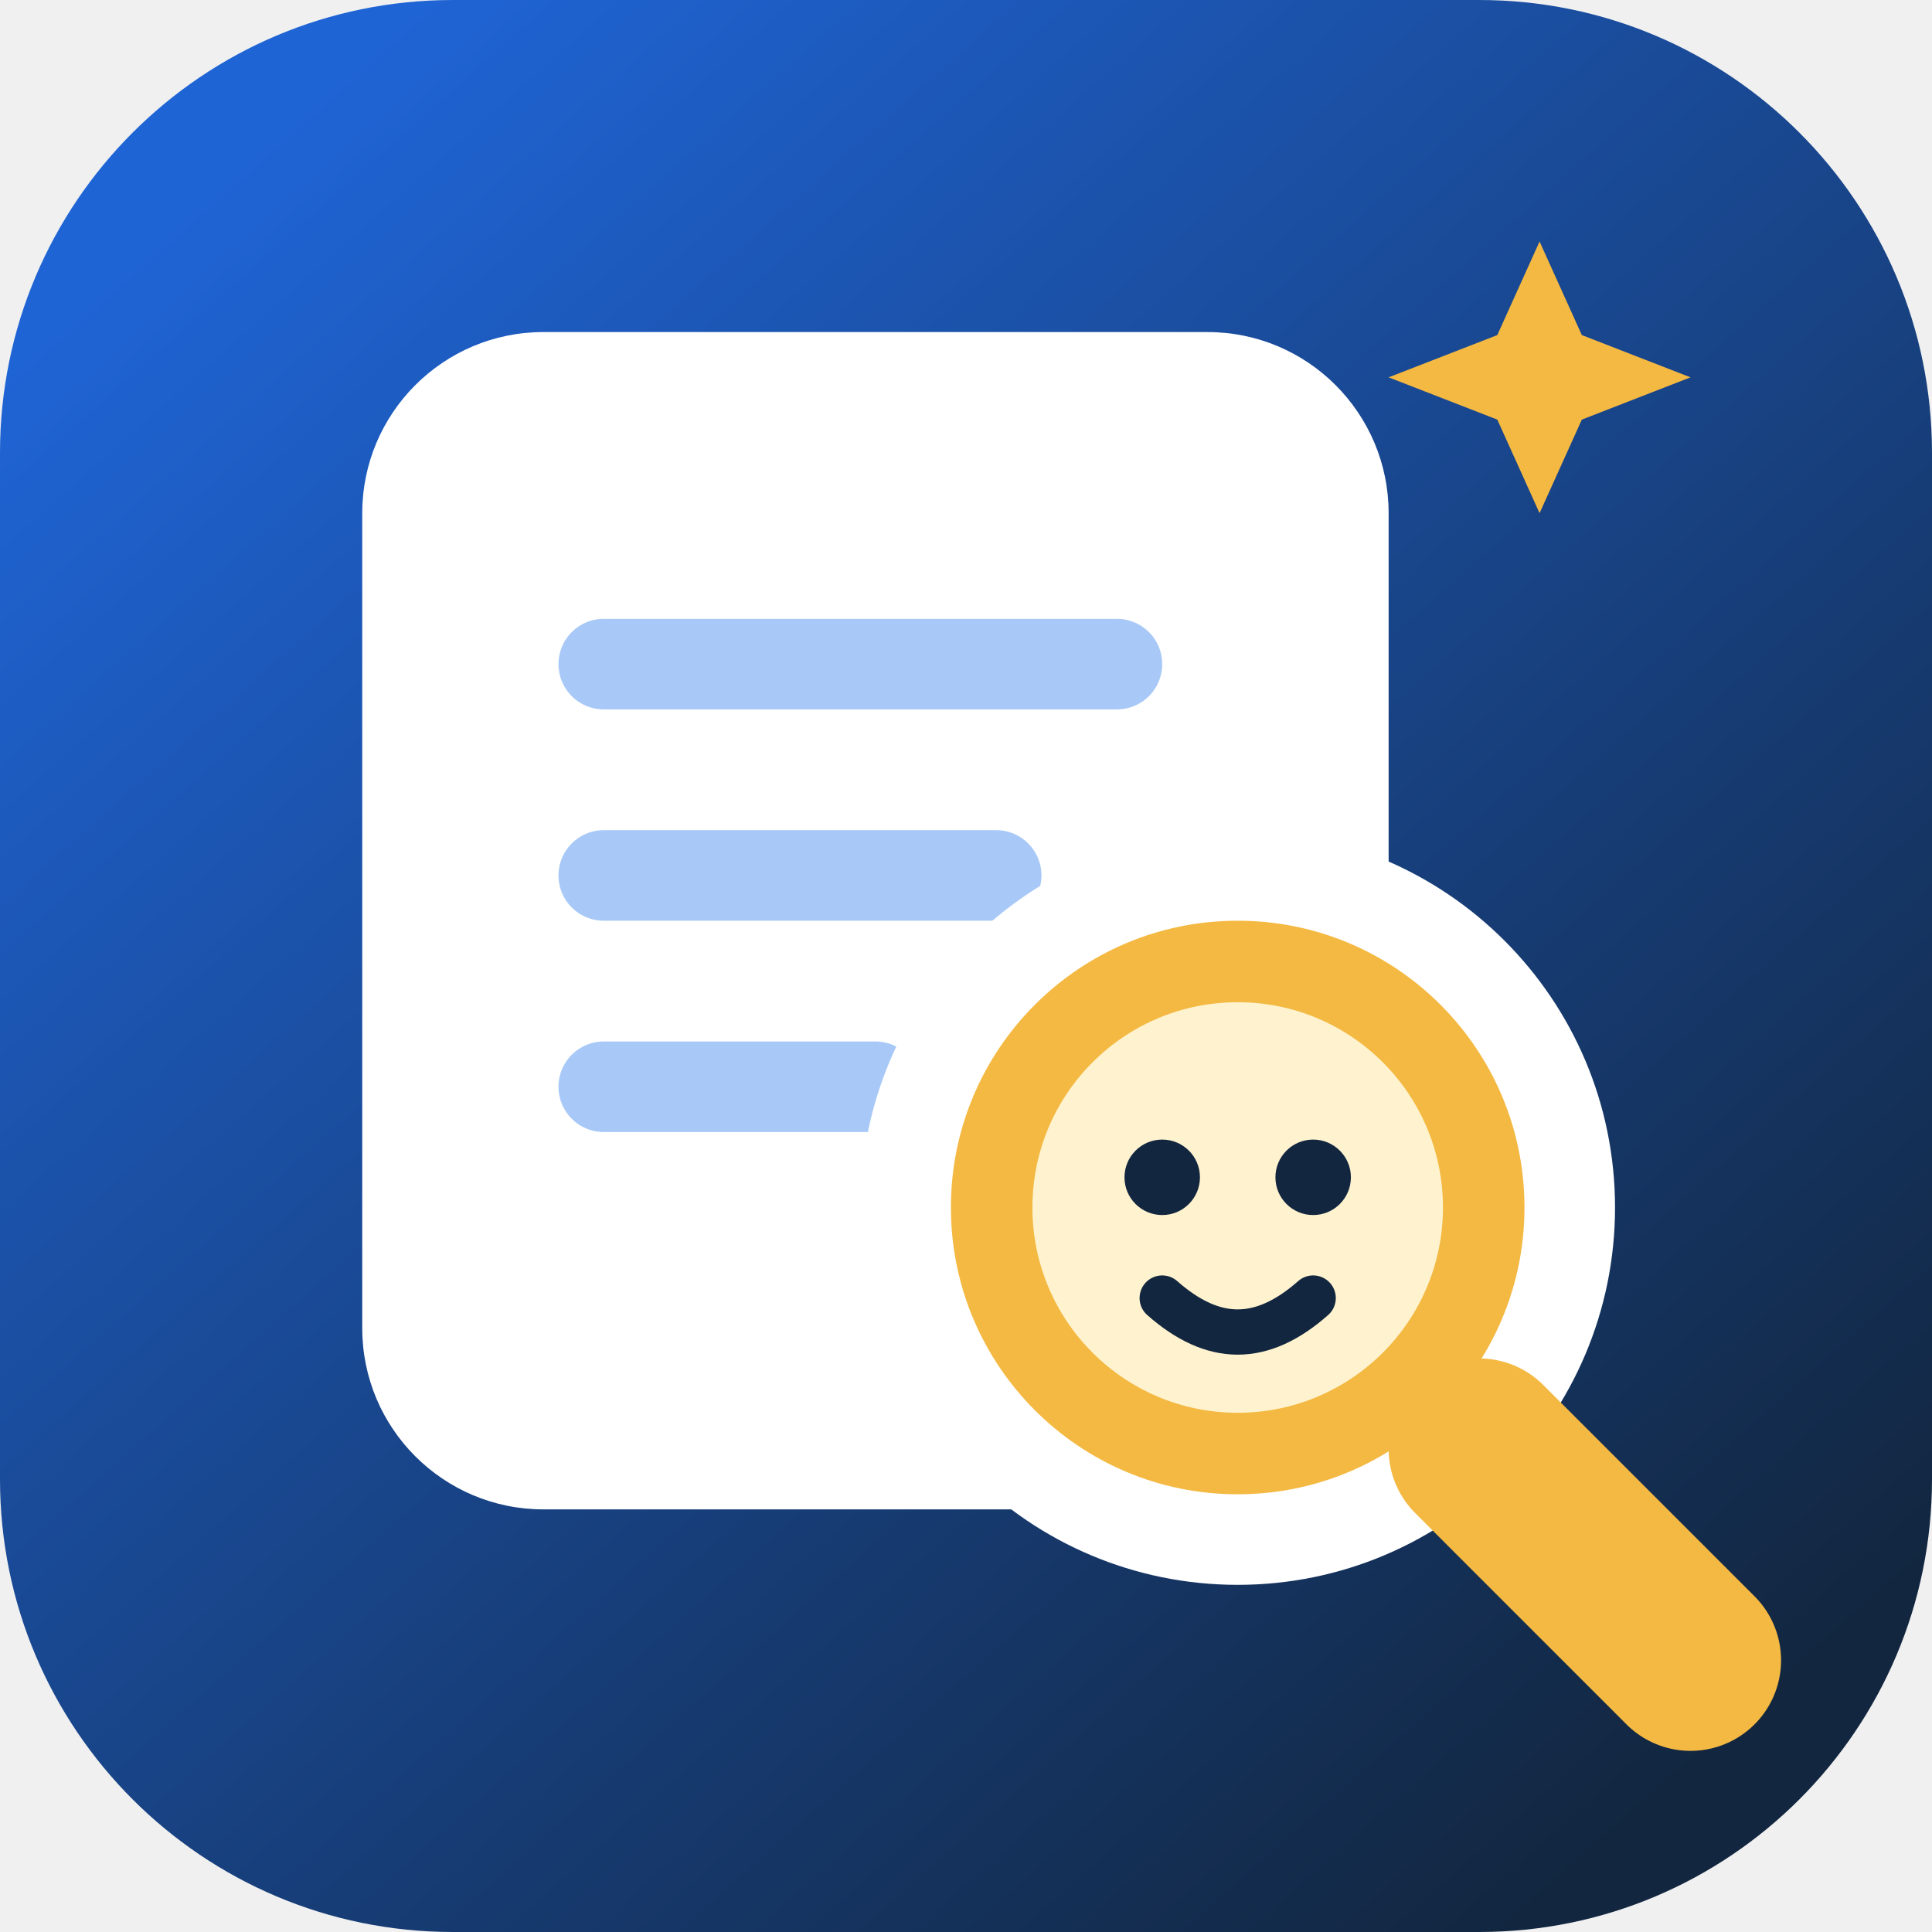
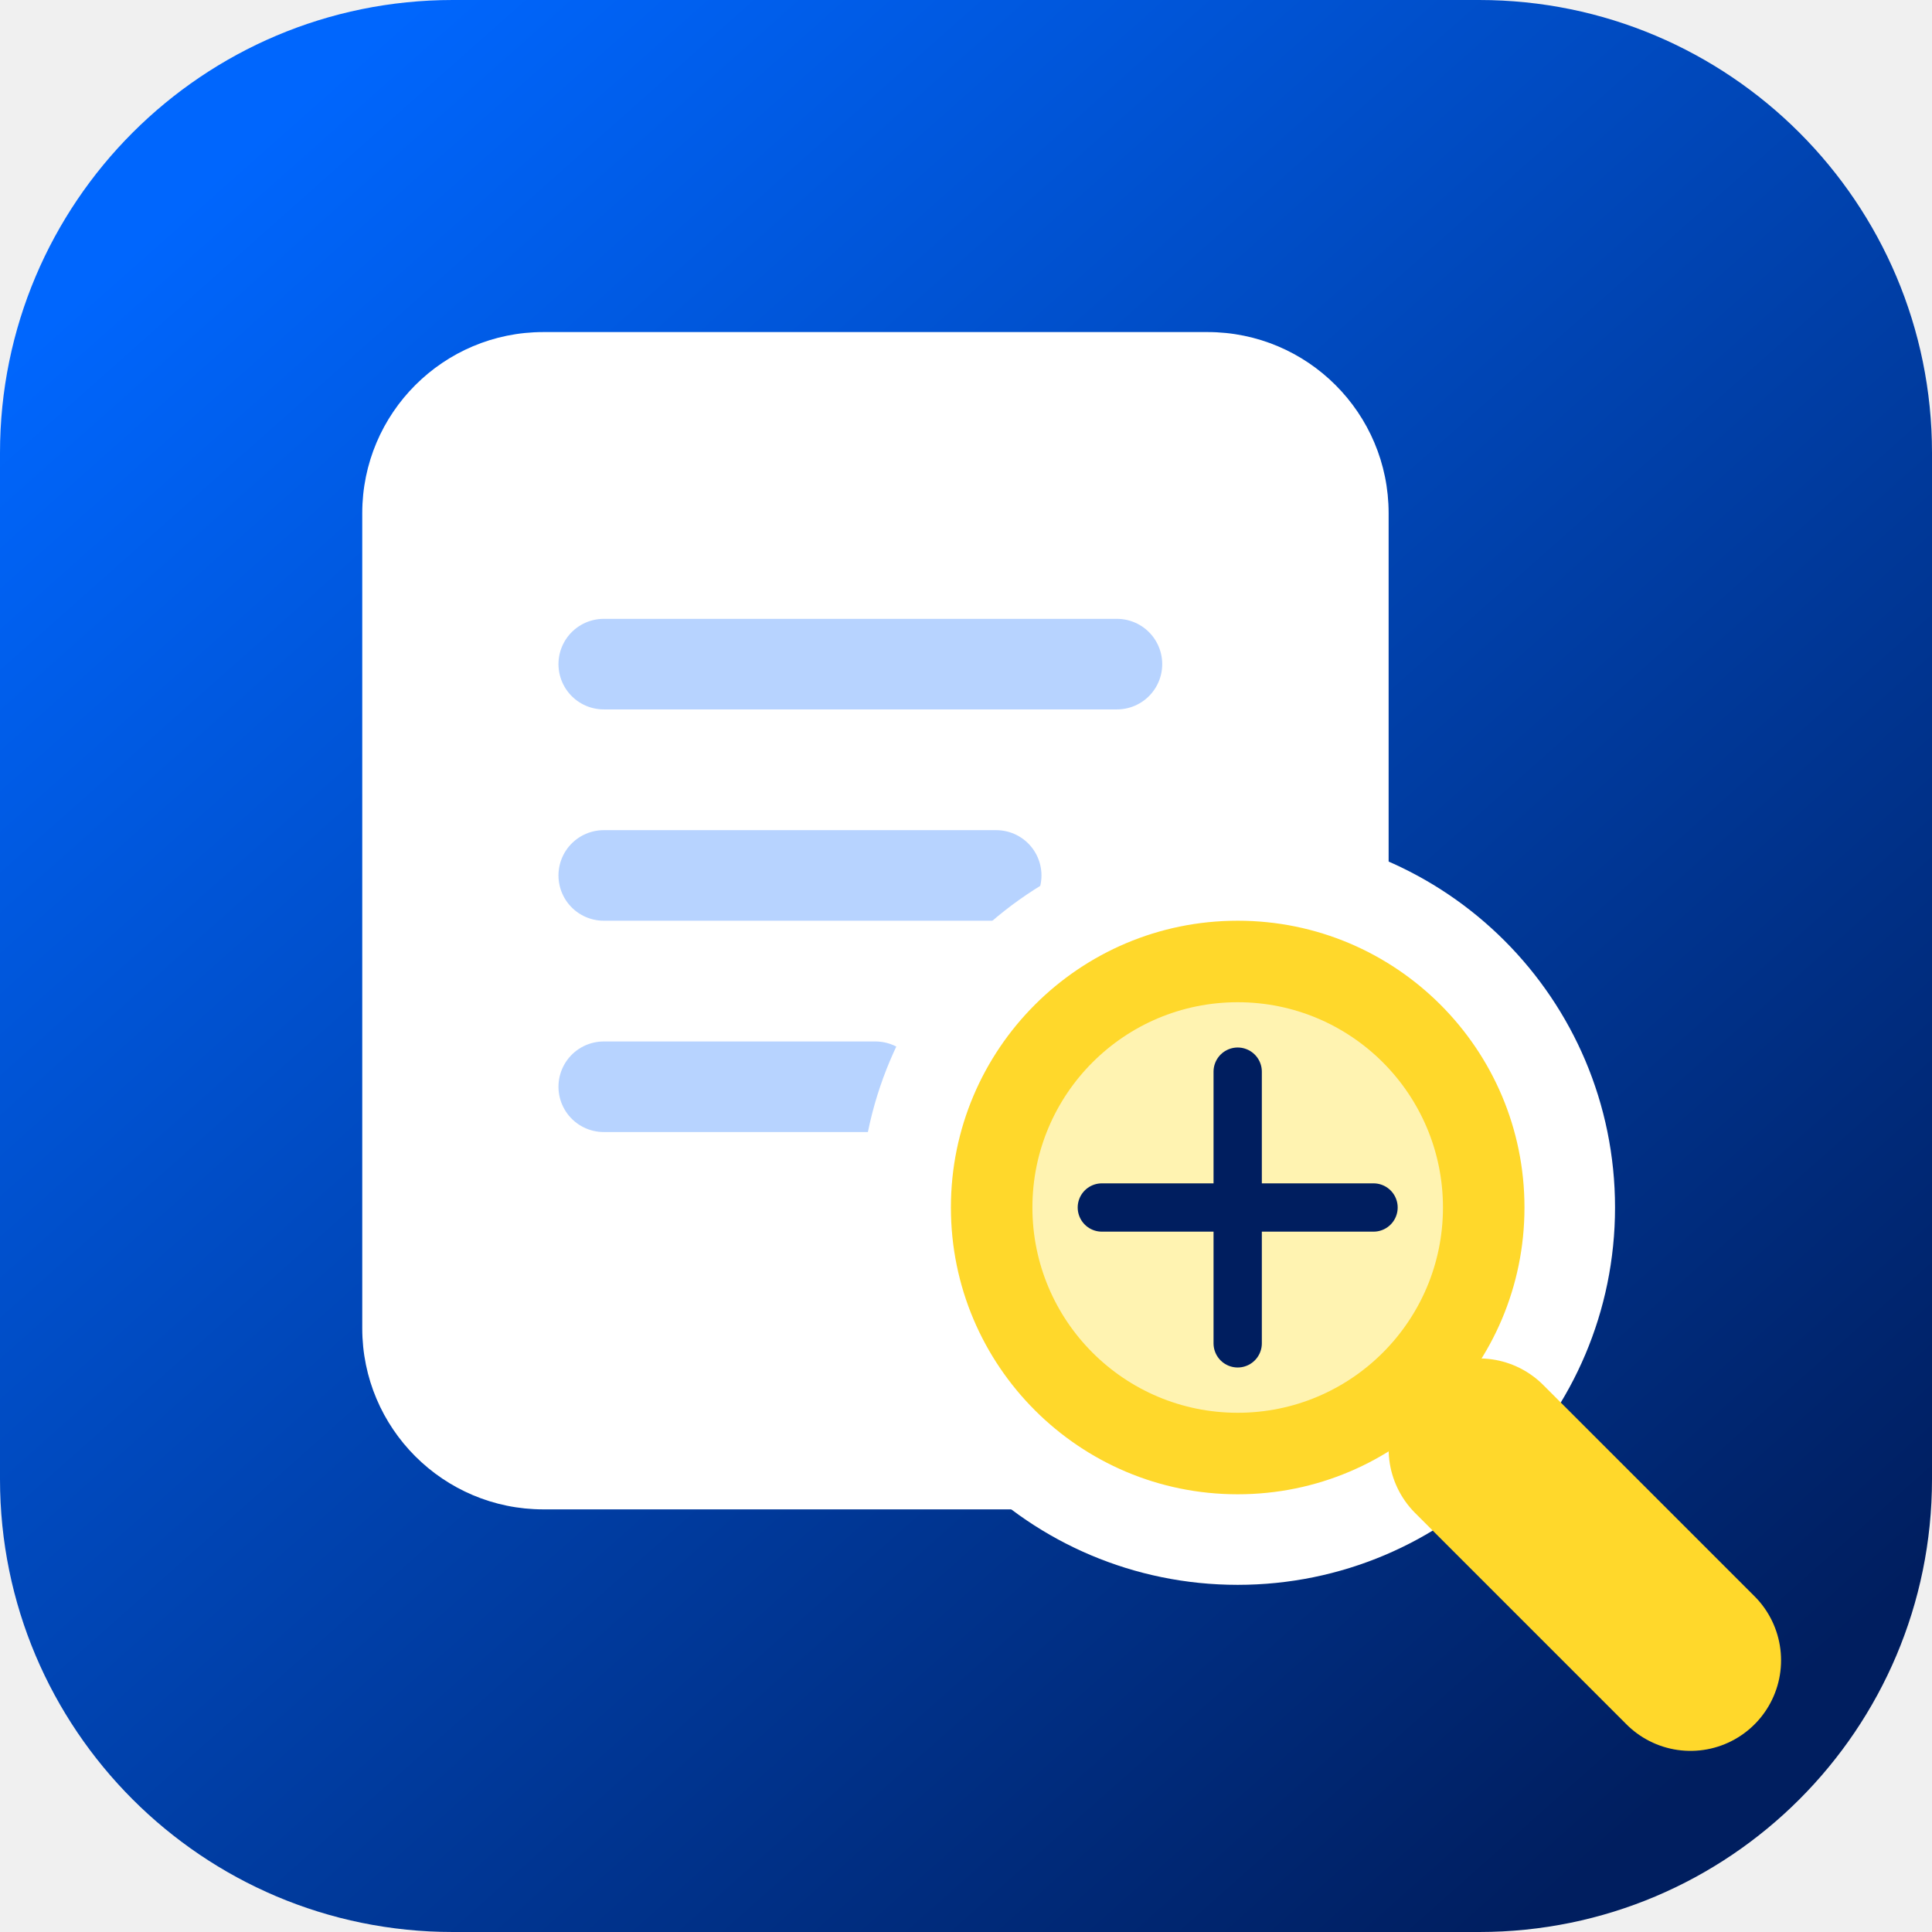
<svg xmlns="http://www.w3.org/2000/svg" viewBox="0 0 64 64" role="img" aria-labelledby="title">
  <defs>
    <linearGradient id="bg" x1="8" y1="5" x2="56" y2="59" gradientUnits="userSpaceOnUse">
-       <stop stop-color="#1f64d5" />
-       <stop offset="1" stop-color="#12263f" />
+       <stop stop-color="#0066FD" />
+       <stop offset="1" stop-color="#001E5F" />
    </linearGradient>
  </defs>
  <rect width="64" height="64" rx="15" fill="url(#bg)" />
  <path d="M18 11h22a6 6 0 0 1 6 6v27a6 6 0 0 1-6 6H18a6 6 0 0 1-6-6V17a6 6 0 0 1 6-6Z" fill="#fff" />
-   <path d="M20 22h17M20 29h13M20 36h9" fill="none" stroke="#a8c9f7" stroke-linecap="round" stroke-width="3" />
-   <circle cx="41" cy="40" r="11" fill="#f4b942" stroke="#fff" stroke-width="3" />
-   <circle cx="41" cy="40" r="6.8" fill="#fff3cf" />
-   <path d="m49 48 7 7" fill="none" stroke="#f4b942" stroke-linecap="round" stroke-width="6" />
-   <circle cx="38.5" cy="39" r="1.25" fill="#12263f" />
-   <circle cx="43.5" cy="39" r="1.25" fill="#12263f" />
-   <path d="M38.5 43c1.7 1.5 3.3 1.5 5 0" fill="none" stroke="#12263f" stroke-linecap="round" stroke-width="1.5" />
-   <path d="m51 8 1.4 3.1L56 12.5l-3.6 1.4L51 17l-1.4-3.1-3.6-1.4 3.6-1.4Z" fill="#f4b942" />
+   <path d="M20 22h17M20 29h13M20 36h9" fill="none" stroke="#B7D3FF" stroke-linecap="round" stroke-width="3" />
+   <circle cx="41" cy="40" r="11" fill="#FFD82B" stroke="#fff" stroke-width="3" />
+   <circle cx="41" cy="40" r="6.8" fill="#FFF3B1" />
+   <path d="m49 48 7 7" fill="none" stroke="#FFD82B" stroke-linecap="round" stroke-width="6" />
+   <path d="M36.5 40h9M41 35.5v9" fill="none" stroke="#001E5F" stroke-linecap="round" stroke-width="1.6" />
</svg>
